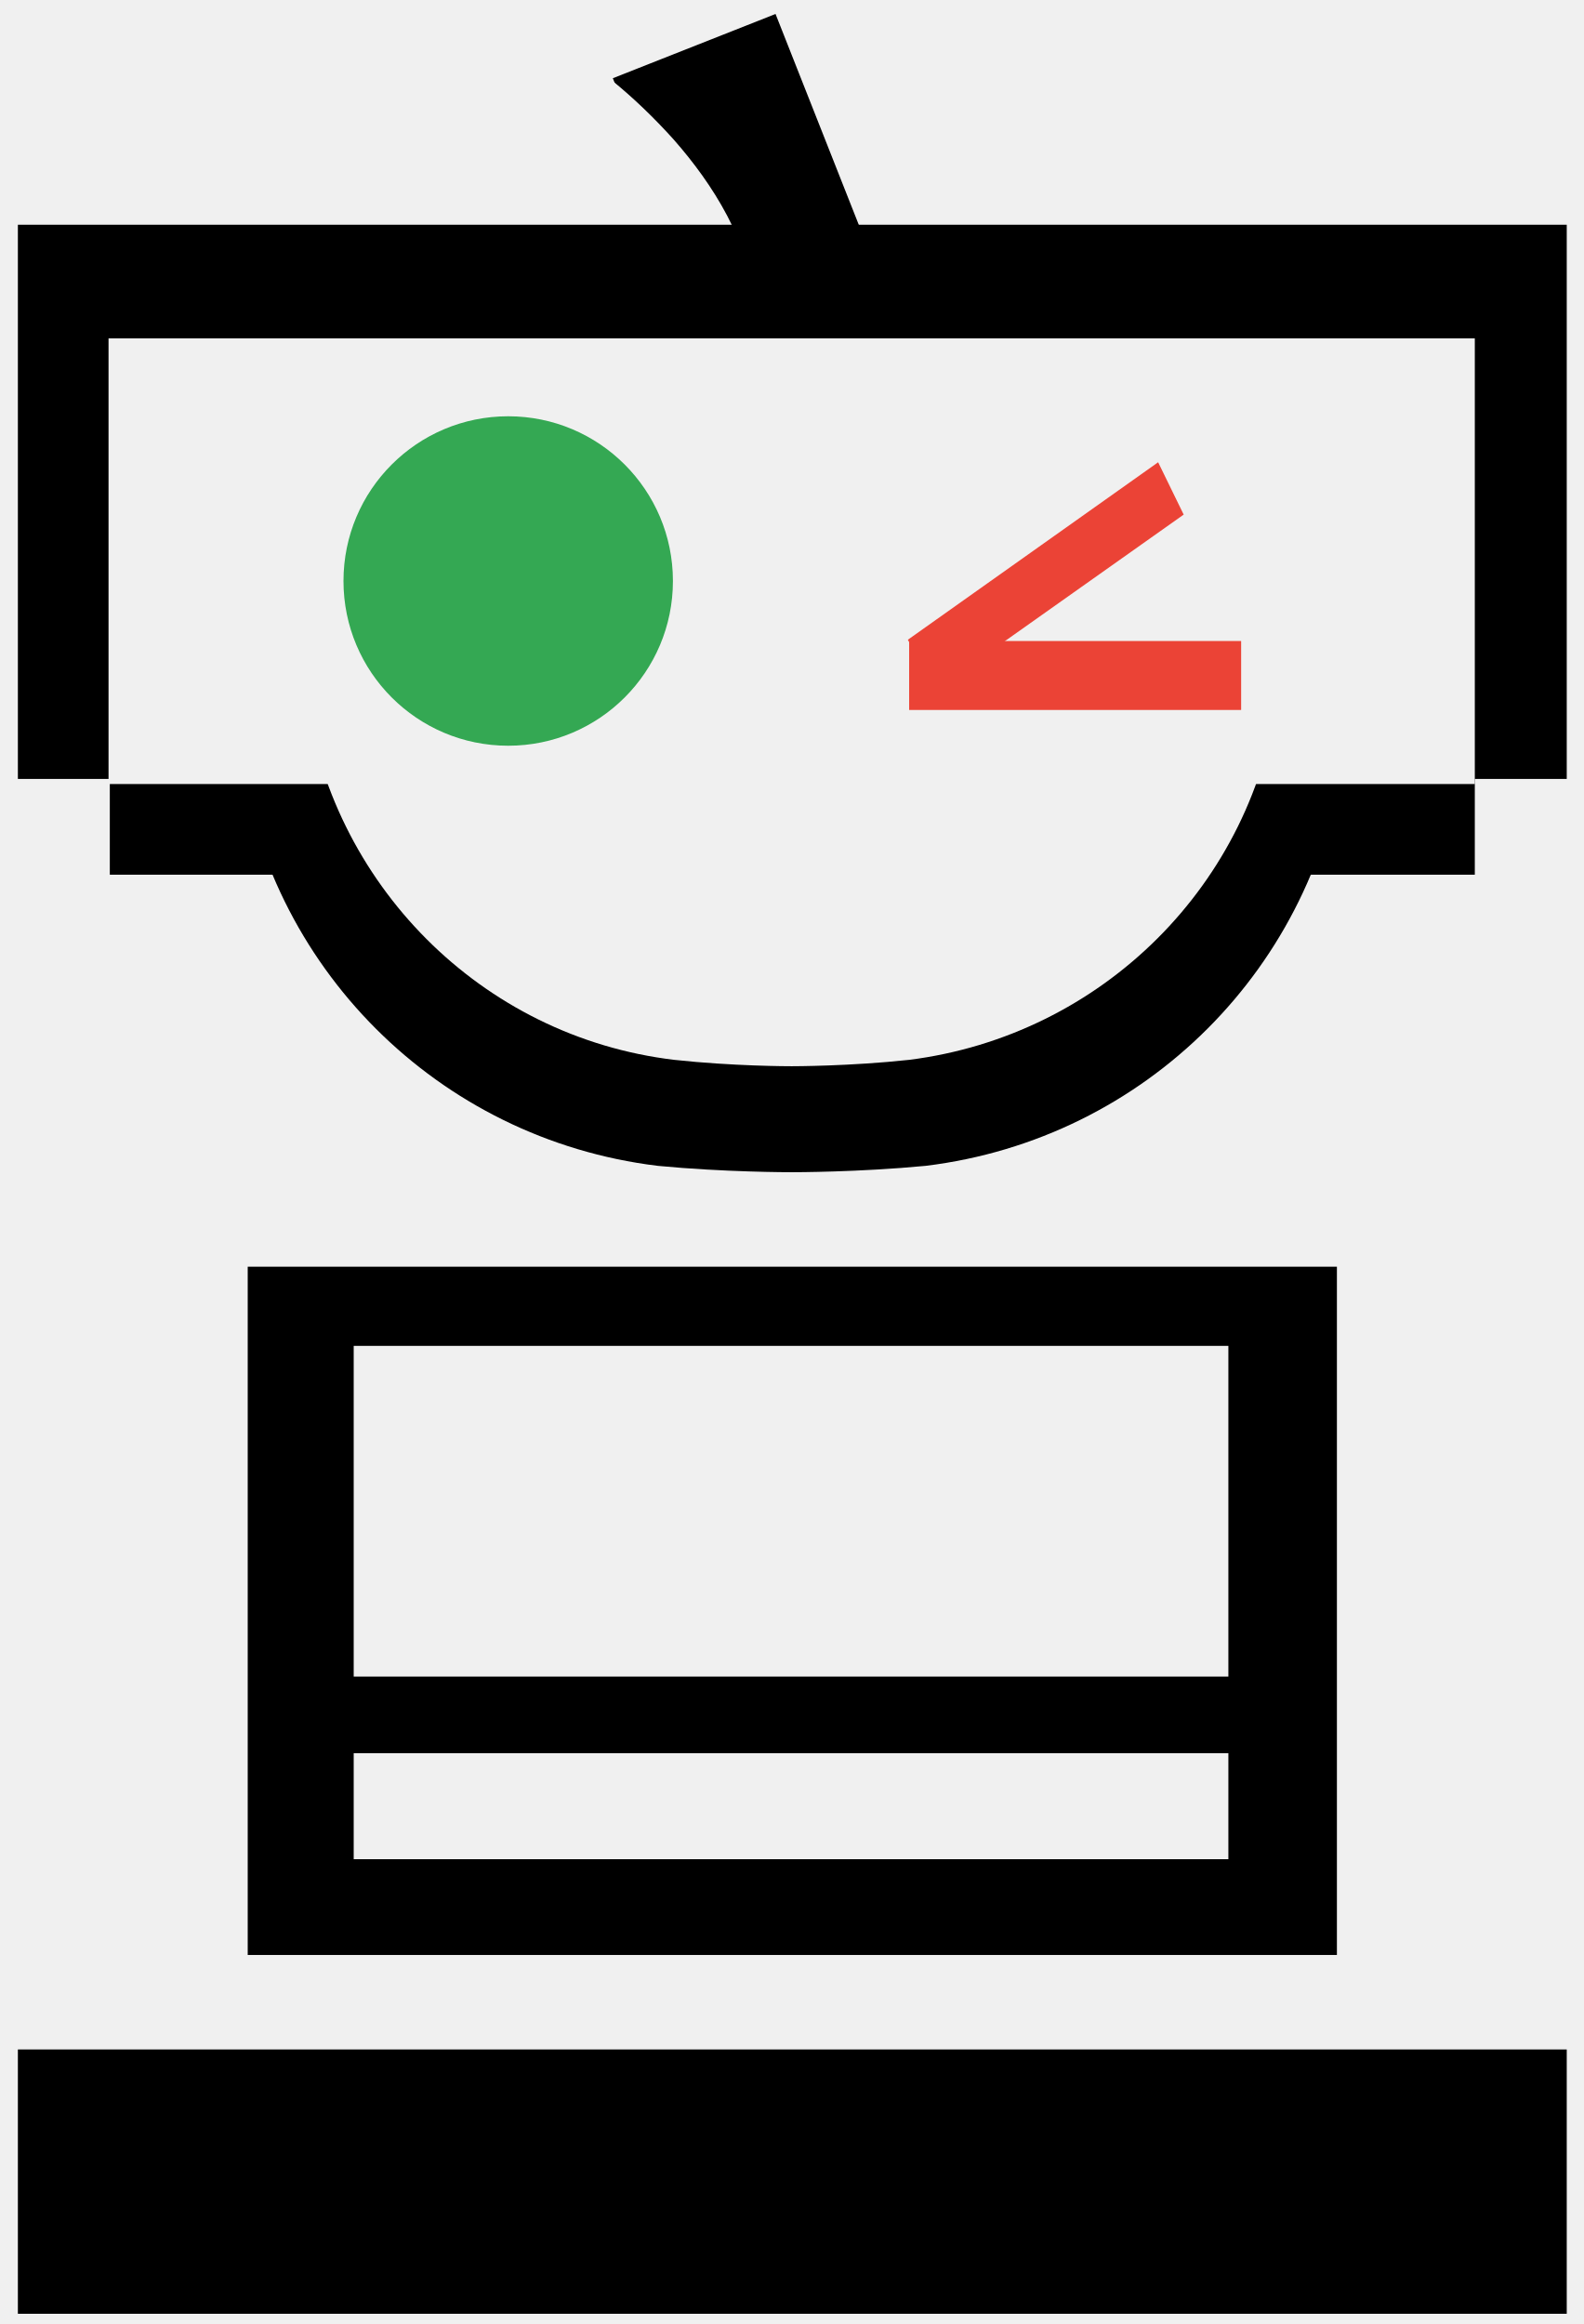
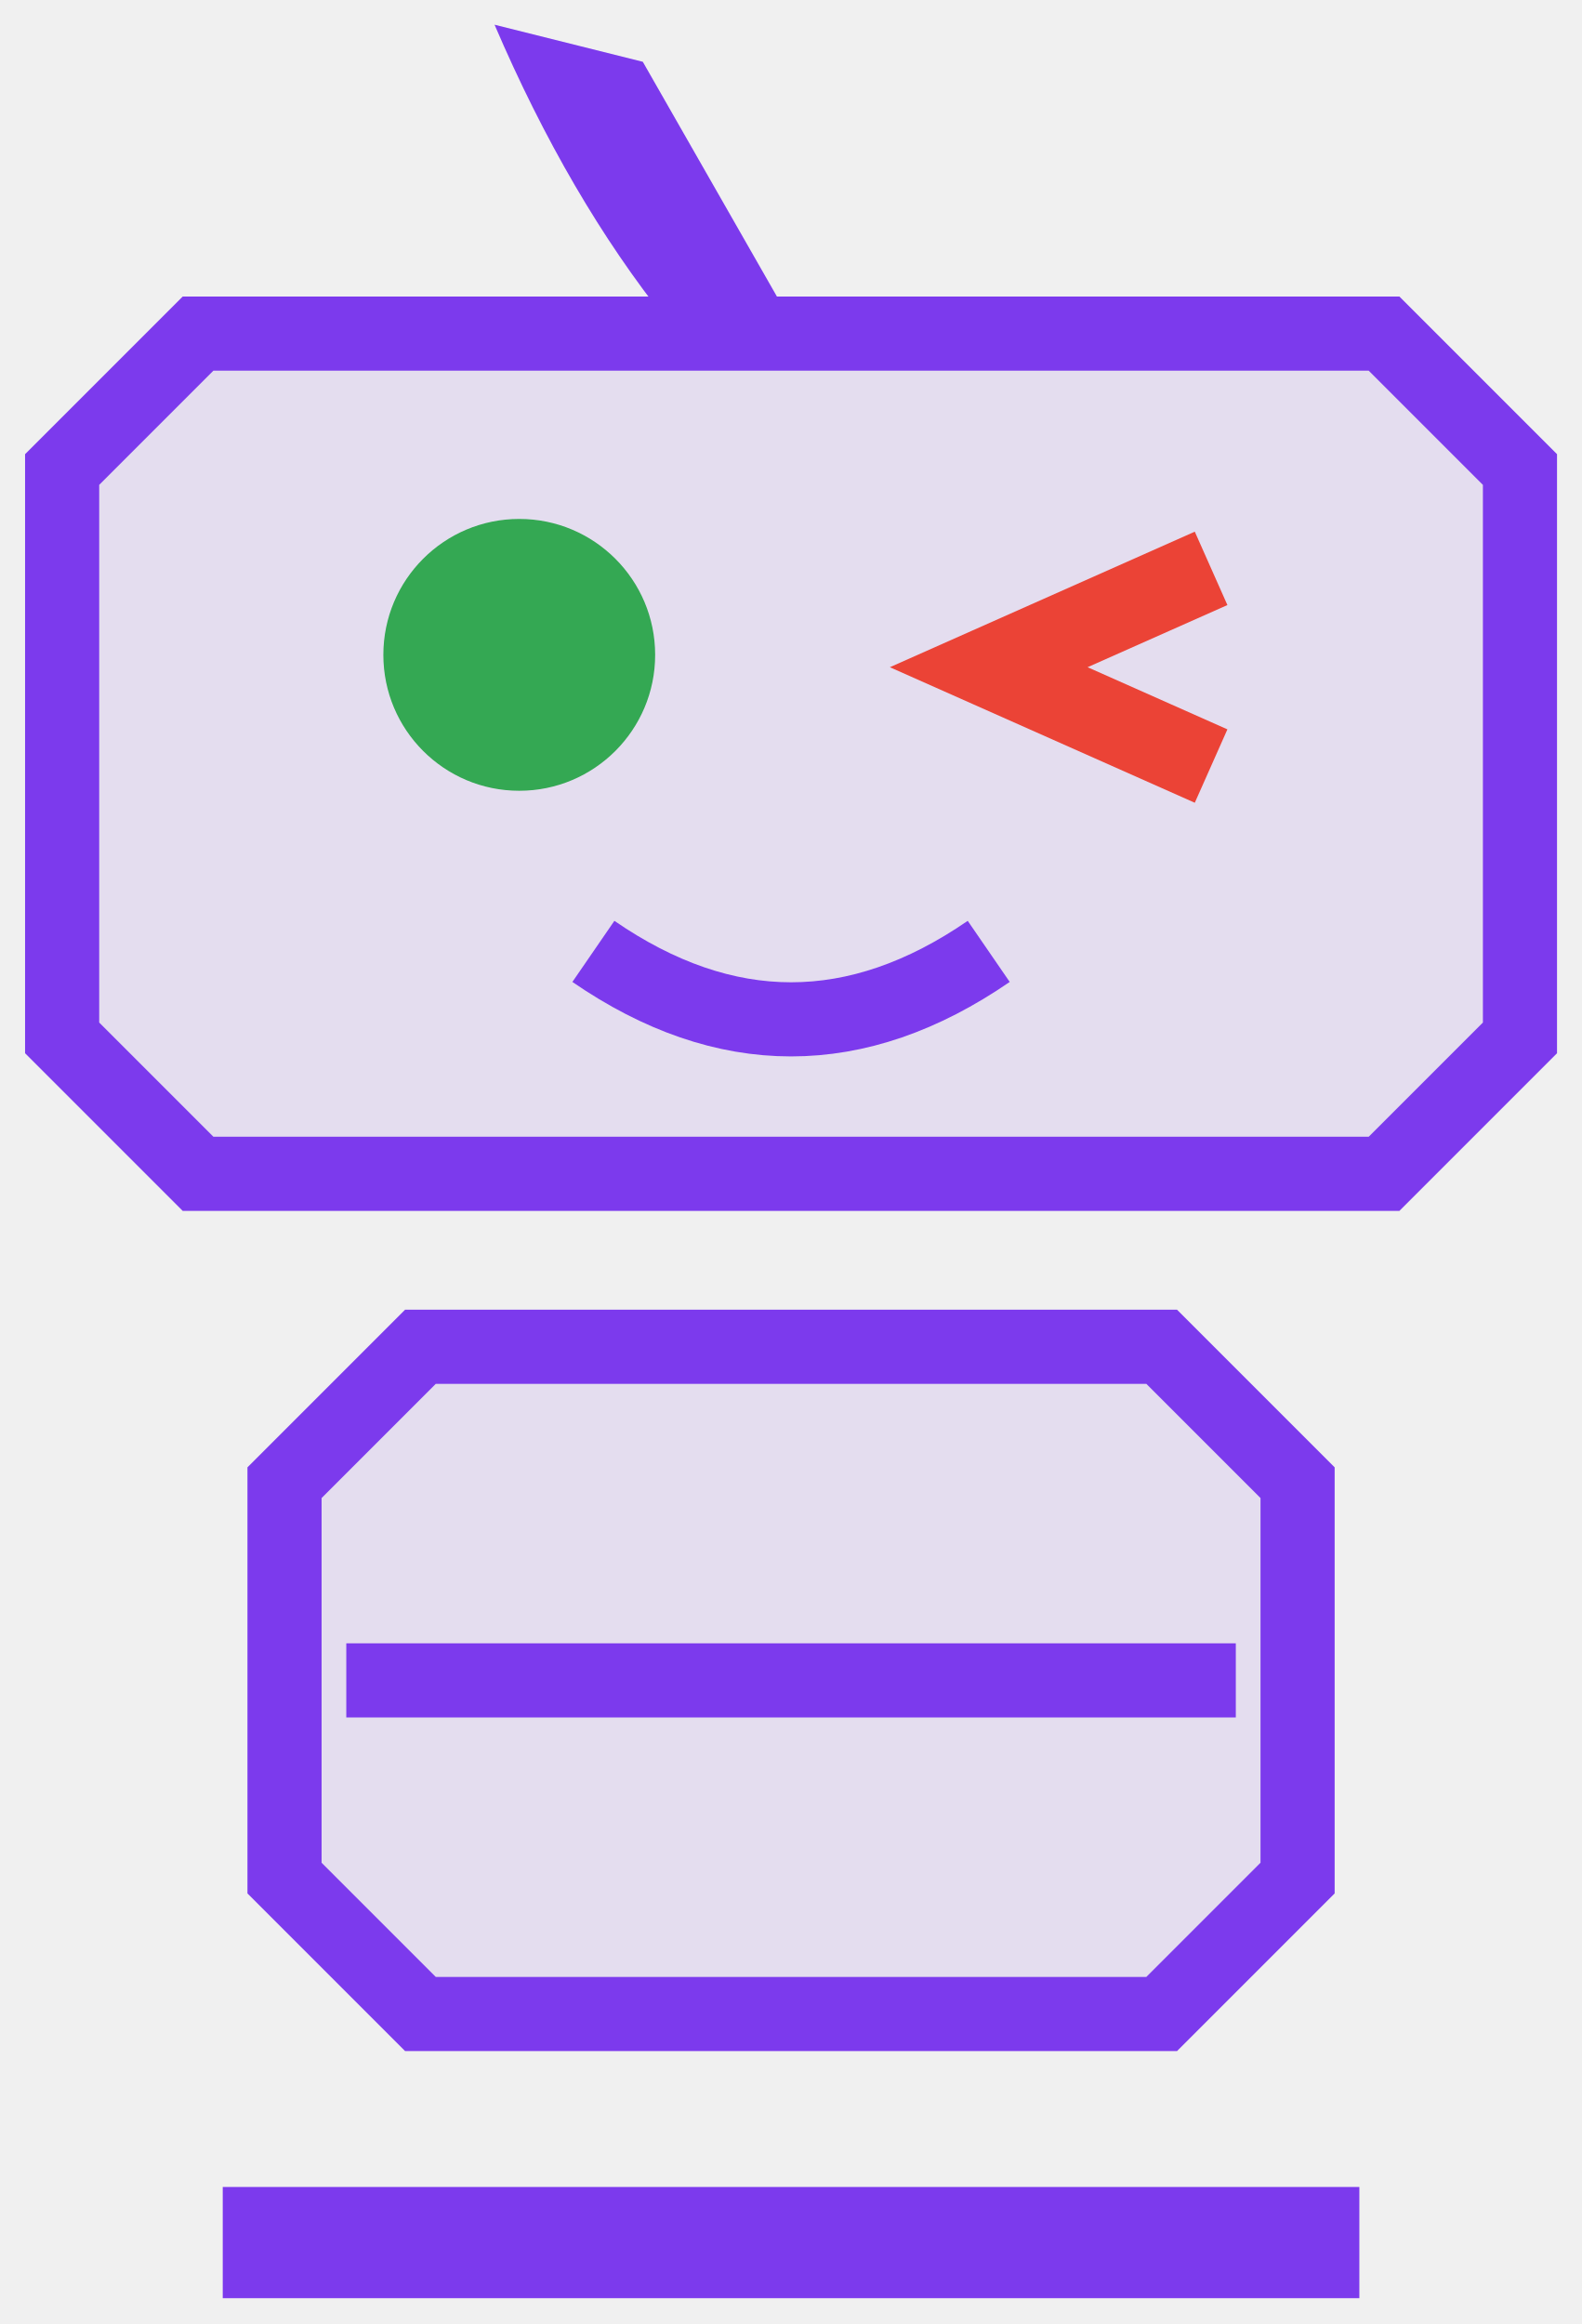
- <svg xmlns="http://www.w3.org/2000/svg" xmlns:xlink="http://www.w3.org/1999/xlink" viewBox="38 7 124 182" xml:space="preserve" role="img" aria-labelledby="title desc">
+ <svg xmlns="http://www.w3.org/2000/svg" viewBox="35.97 9 128.05 188.09" role="img" aria-label="DeCLaRe robot icon">
  <style type="text/css">
-   /*
-     DeCLaRe identity constants:
-     main stroke: 10px; chamfer: 12px.
-     wordmark purple: #7C3AED.
-     green eye: #34A853; red angular eye: #EB4336.
-   */
-   /* The robot is a single themeable silhouette (currentColor) with the
-      interior detail carved out as true transparency via #robot-knockout,
-      so it composites cleanly on any background in both themes. */
-   .module { fill: none; stroke: #7C3AED; stroke-width: 10; stroke-linecap: square; stroke-linejoin: bevel; }
-   .a-terminal { fill: #7C3AED; }
-   .clean-terminal { stroke-linecap: butt; }
-   /* Construction thread: a single faded light-purple line on the wordmark's
-      shared axis (y74), masked to the glyph ink (#wordmark-ink) so it only shows
-      *inside* the letters as a subtle internal assembly seam. */
-   .thread { fill: none; stroke: #A78BFA; stroke-width: 5; stroke-linecap: butt; }
-   /* Recolour the cloned glyph strokes to white inside the mask only, so the
-      mask's luminance is solid where the letters are drawn. */
-   #wordmark-ink .module { stroke: #fff; }
-   .theme { fill: #9272DB; font-family: Arial, Helvetica, sans-serif; font-size: 25px; font-weight: 500; letter-spacing: .2px; }
- 
+   .module { fill:none; stroke:#7C3AED; stroke-width:6;
+             stroke-linejoin:miter; stroke-miterlimit:8; stroke-linecap:square; }
+   .r-panel { fill:#7C3AED; fill-opacity:.10; stroke:#7C3AED; stroke-width:6;
+             stroke-linejoin:miter; stroke-linecap:butt; }
+   .r-line  { fill:none; stroke:#7C3AED; stroke-width:6; stroke-linecap:butt; stroke-linejoin:miter; }
+   .r-node  { fill:#7C3AED; }
</style>
-   <defs>
-     <clipPath id="robot-antenna-clip">
-       <rect x="71.5" y="8.7" width="21.5" height="24.2" />
-     </clipPath>
-     <mask id="robot-knockout" maskUnits="userSpaceOnUse" x="0" y="0" width="200" height="200">
-       <rect x="133.6" y="63.7" width="14.6" height="11.8" fill="#fff" />
-       <path fill="#fff" d="M94.7,11.2c0.2,0,5.3,0,10.5,0.5c17.2,2.1,30.7,15.6,32.8,32.8c0.5,5.2,0.5,10.3,0.5,10.5c0,0.2,0,5.3-0.5,10.5c-2.1,17.2-15.6,30.7-32.8,32.8c-5.2,0.5-10.3,0.5-10.5,0.5c-0.2,0-5.3,0-10.5-0.5c-17.2-2.1-30.7-15.6-32.8-32.8c-0.5-5.2-0.5-10.3-0.5-10.5c0-0.2,0-5.3,0.5-10.5c2.1-17.2,15.6-30.7,32.8-32.8C89.4,11.2,94.5,11.2,94.7,11.2z" />
-       <path fill="#000" d="M94.7,13.3c0.2,0,4.6,0,9.2,0.5c15.1,1.8,27,13.8,28.9,28.9c0.5,4.6,0.5,9.1,0.5,9.2s0,4.6-0.5,9.2c-1.8,15.1-13.8,27-28.9,28.9c-4.6,0.5-9.1,0.5-9.2,0.5c-0.2,0-4.6,0-9.2-0.5c-15.1-1.8-27-13.8-28.9-28.9c-0.5-4.6-0.5-9.1-0.5-9.2s0-4.6,0.5-9.2c1.8-15.1,13.8-27,28.9-28.9C90.1,13.3,94.6,13.3,94.7,13.3z" />
-       <rect x="43.7" y="1" width="102" height="66.2" fill="#000" />
-       <rect x="41.3" y="63.7" width="14.6" height="11.8" fill="#fff" />
-       <rect x="34.1" y="167.5" width="121.3" height="20.7" fill="#fff" />
-       <rect x="52.1" y="106.2" width="85.3" height="53.9" fill="#fff" />
-       <rect x="60.4" y="112.4" width="68.5" height="25.9" fill="#000" />
-       <rect x="60.4" y="144.3" width="68.5" height="8.3" fill="#000" />
-       <rect x="84" y="9.9" width="13.7" height="20.7" transform="matrix(0.9301 -0.3673 0.3673 0.9301 -1.0708 34.7719)" fill="#fff" />
-       <path clip-path="url(#robot-antenna-clip)" fill="none" stroke="#000" stroke-width="6" d="M73.9,12.4c3.4,1.8,6.5,4.4,9.3,7.5c2.9,3.3,5.3,7.2,5.8,11.7" />
-       <rect x="34.1" y="24.6" width="121.3" height="43.4" fill="#fff" />
-       <rect x="41.2" y="33.5" width="107" height="34.9" fill="#000" />
-     </mask>
-     <g id="robot-master">
-       <rect x="0" y="0" width="200" height="200" fill="currentColor" mask="url(#robot-knockout)" />
-       <circle cx="72.5" cy="52.5" r="12.9" fill="#34A853" />
-       <rect x="103.9" y="57.2" width="26" height="5.4" fill="#EB4336" />
-       <polygon points="103.8,57.1 123.4,43.2 125.4,47.3 105.9,61.1" fill="#EB4336" />
-     </g>
-     <path id="lower-bowl" d="M0 36H48V12L36 0H12L0 12V60L8 72H40L48 60" />
-     <g id="lower-e">
-       <use xlink:href="#lower-bowl" class="module" />
-     </g>
-     <g id="wordmark-master">
-       <g id="wordmark-shapes">
-         <g id="letter-D">
-           <path class="module" d="M0 110V0H36L48 12V98L36 110H0" />
-         </g>
-         <use id="letter-e-1" xlink:href="#lower-e" transform="translate(71 38)" />
-         <g id="letter-C" transform="translate(1.5 0)">
-           <path class="module clean-terminal" d="M196 12L184 0H152L140 12V98L150 110H186L196 98" />
-         </g>
-         <g id="letter-L" transform="translate(-0.7 0)">
-           <path class="module" d="M218 0V110H258" />
-         </g>
-         <g id="letter-a" transform="translate(272 38)">
-           <path class="module" d="M48 72V0H28L16 12V24 M48 36H16L8 44V72H48" />
-         </g>
-         <g id="letter-R" transform="translate(-15 0)">
-           <path class="module" d="M358 110V0H394L406 12V50L394 62H358" />
-           <path class="module clean-terminal" d="M370 62L403 110H413" />
-         </g>
-         <use id="letter-e-2" xlink:href="#lower-e" transform="translate(413 38)" />
-       </g>
-       <path class="thread" d="M-10 74H480" mask="url(#wordmark-ink)" />
-     </g>
-     <mask id="wordmark-ink" maskUnits="userSpaceOnUse" x="-20" y="-20" width="540" height="160">
-       <use xlink:href="#wordmark-shapes" />
-     </mask>
-   </defs>
-   <g id="robot" style="color:#000000" transform="translate(5.3 0)">
-     <use xlink:href="#robot-master" />
+   <g id="robot">
+     <path class="r-node" d="M90 35L100 35L88 14L76 11Q82 25 90 35Z" />
+     <path class="r-panel" d="M52 36H148L159 47V93L148 104H52L41 93V47Z" />
+     <circle cx="78" cy="62" r="11" fill="#34A853" />
+     <path d="M134 55L116 63L134 71" fill="none" stroke="#EB4336" stroke-width="6.5" stroke-linecap="butt" stroke-linejoin="miter" />
+     <path class="r-line" d="M84 86Q100 97 116 86" />
+     <path class="r-panel" d="M70 118H130L141 129V161L130 172H70L59 161V129Z" />
+     <path class="r-line" d="M64 145H136" />
+     <rect class="r-node" x="54" y="186" width="92" height="9" />
  </g>
</svg>
